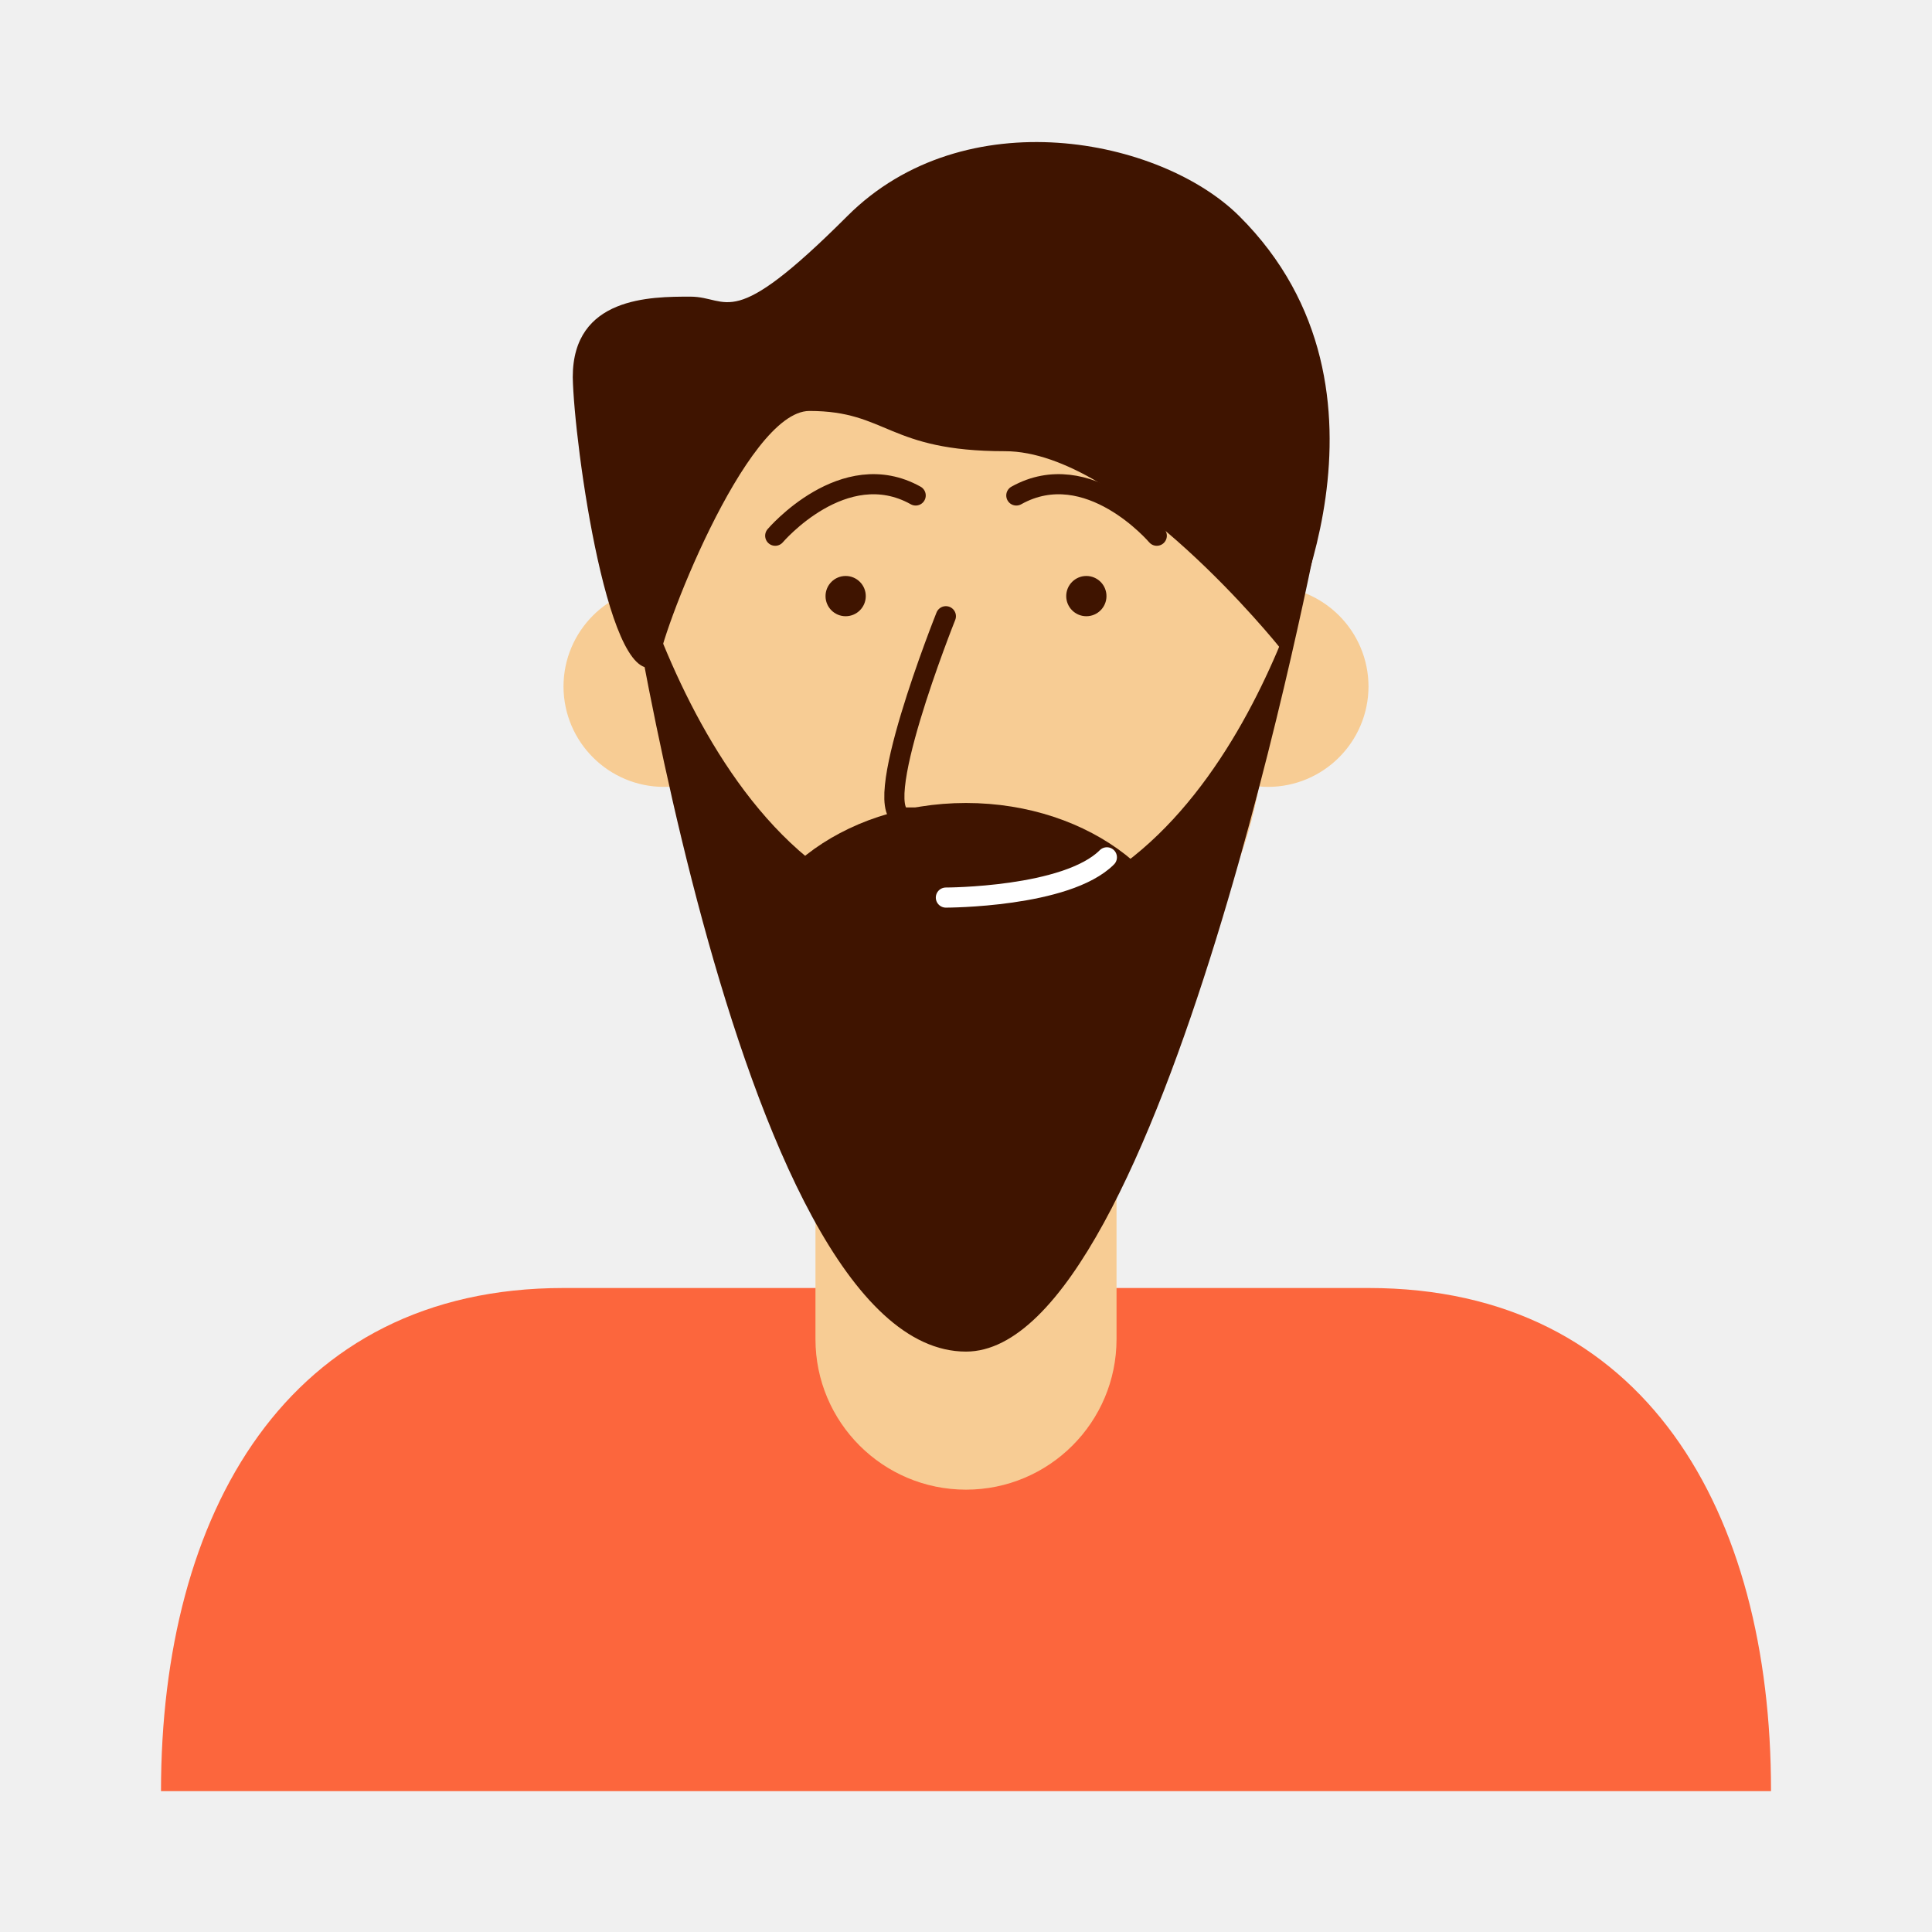
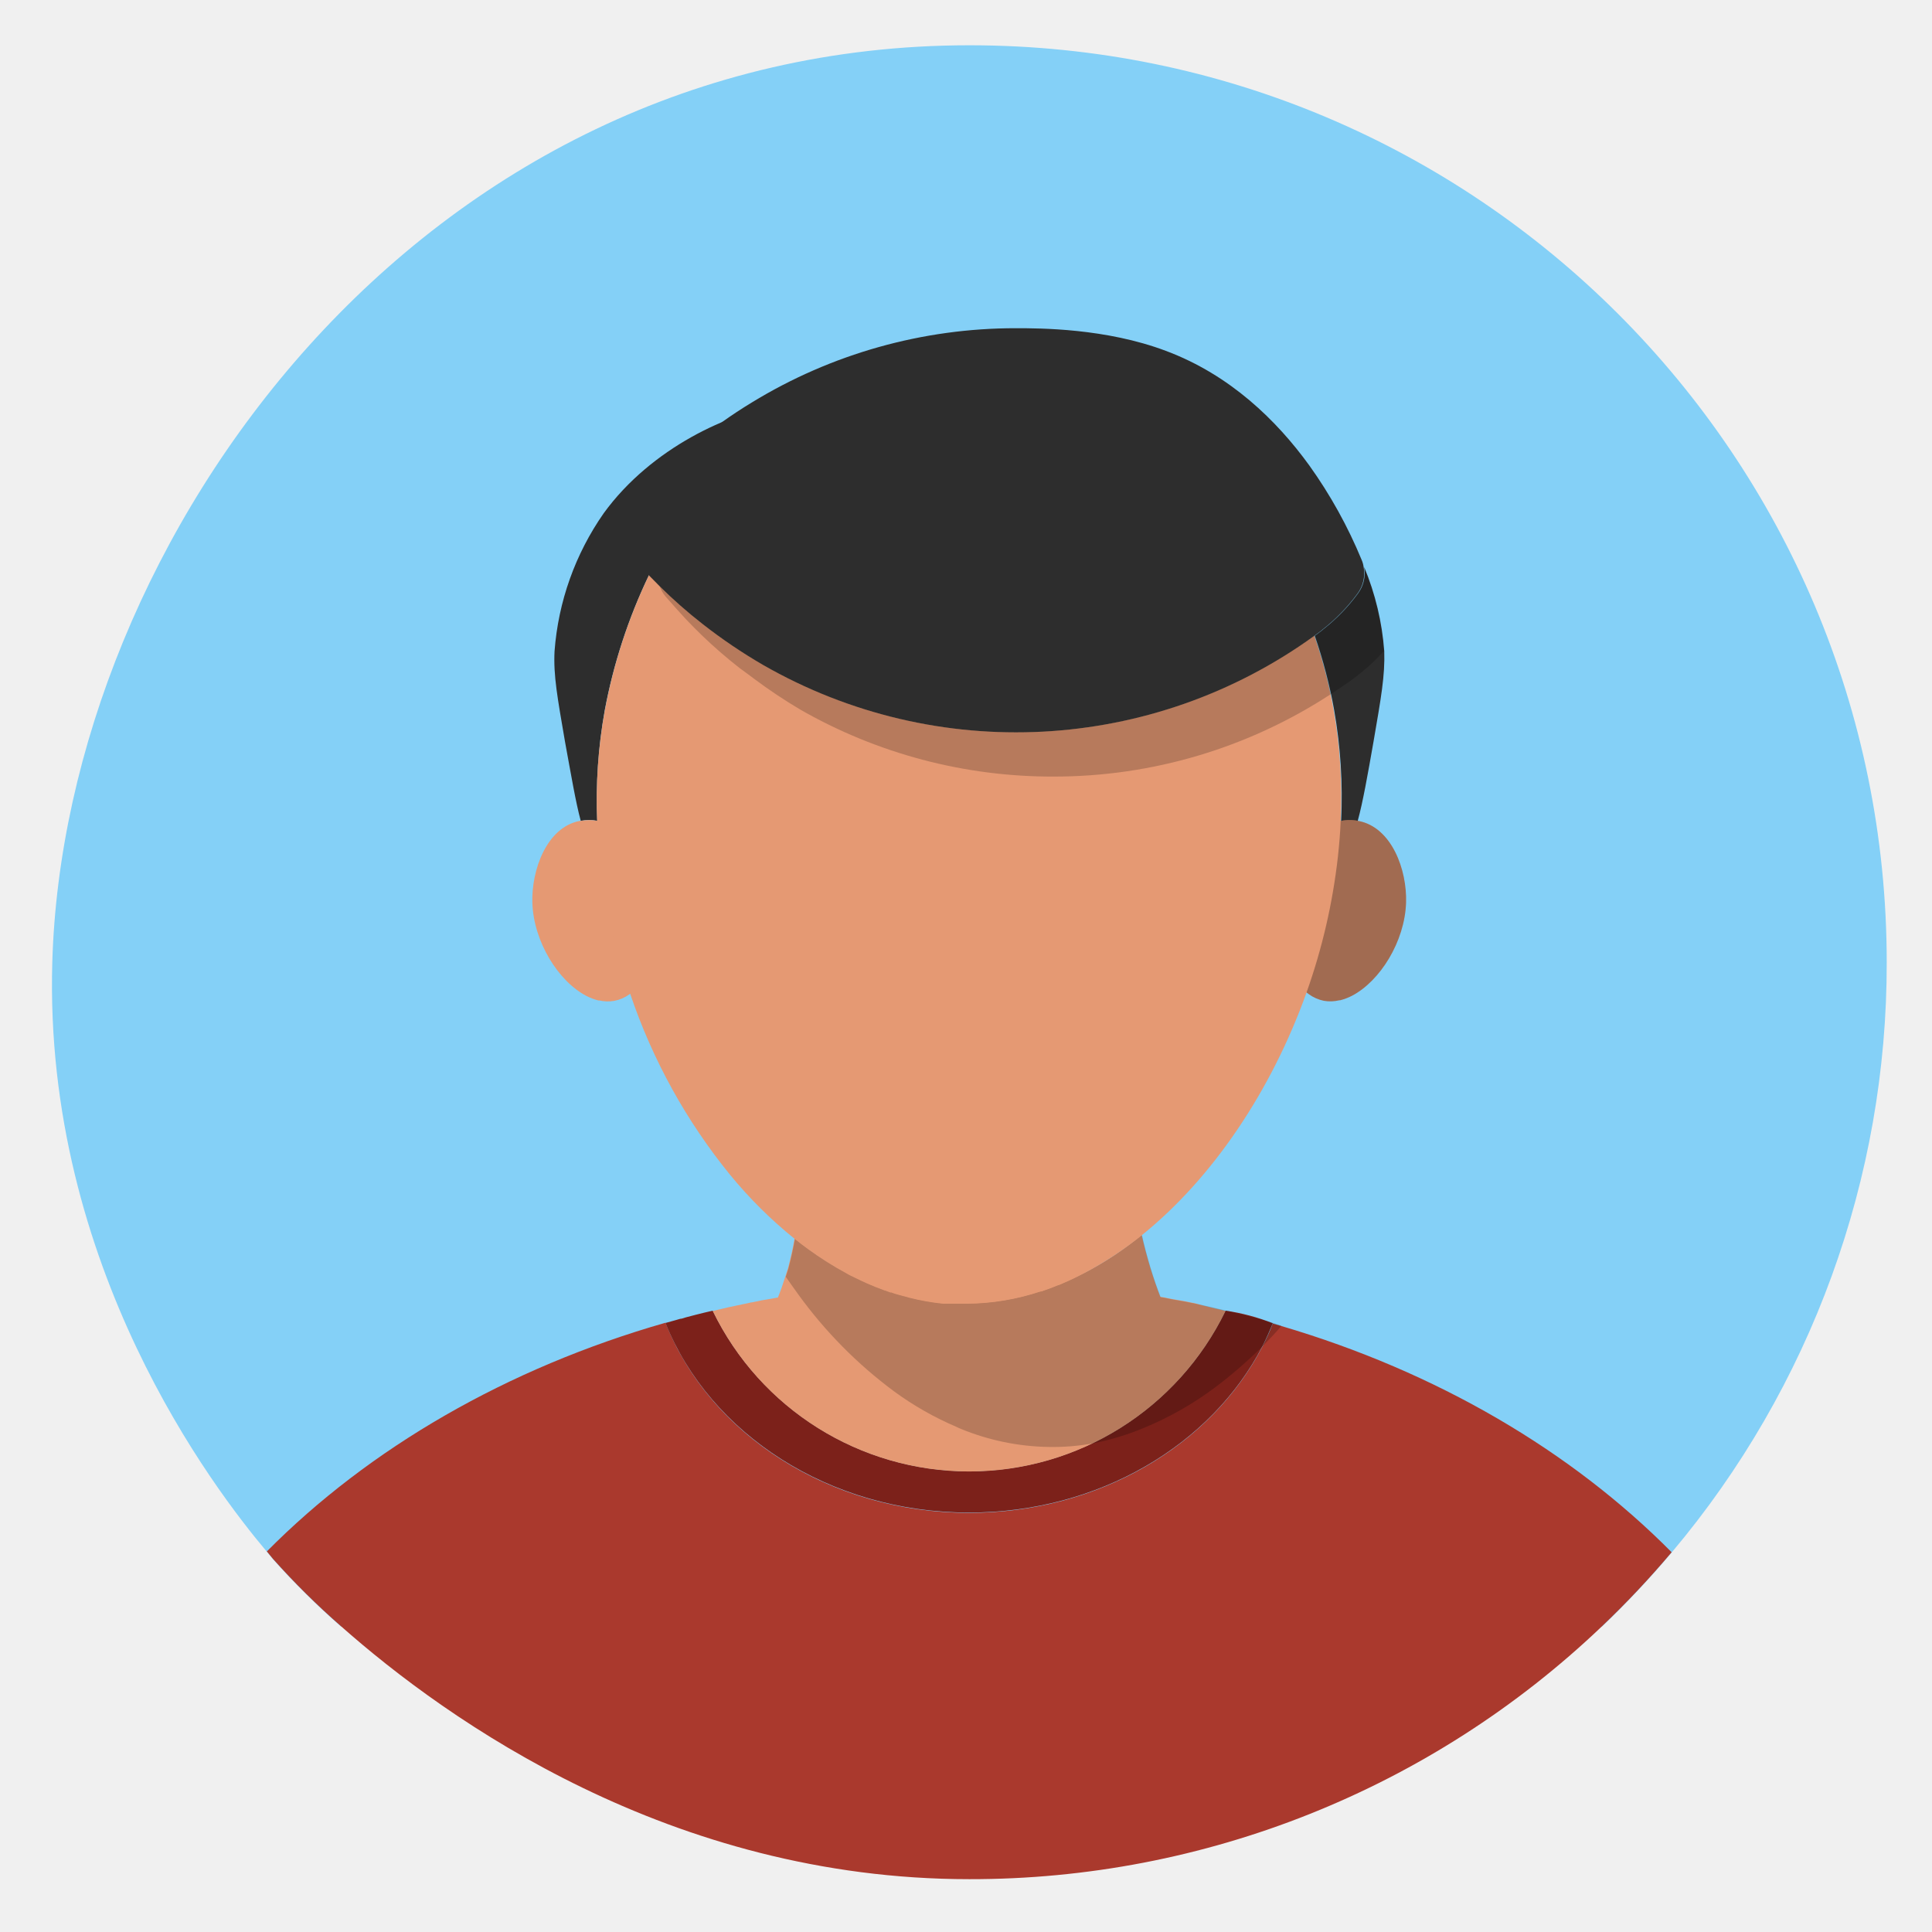
- <svg xmlns="http://www.w3.org/2000/svg" width="800px" height="800px" viewBox="0 0 48 48">
+ <svg xmlns="http://www.w3.org/2000/svg" width="800px" height="800px" viewBox="0 0 256 256" data-name="Layer 1" id="Layer_1">
  <defs>
-     <style>.cls-1{fill:#fc663d;}.cls-2{fill:#f7cc94;}.cls-3{fill:#f4b392;}.cls-4{fill:#3f1400;}.cls-5,.cls-6{fill:none;stroke-linecap:round;stroke-linejoin:round;stroke-width:0.5px;}.cls-5{stroke:#3f1400;}.cls-6{stroke:#ffffff;}</style>
+     <style>.cls-1{fill:#84d0f7;}.cls-2{fill:#aa392d;}.cls-3{fill:#7c211a;}.cls-4{fill:#e59973;}.cls-5{fill:#2d2d2d;}.cls-6{opacity:0.2;}.cls-7{opacity:0.3;}</style>
  </defs>
-   <g id="complite">
-     <path class="cls-1" d="M44,44.5H4C4,37.61,7.13,32,14,32H34c6.89,0,10,5.58,10,12.47Z" />
-     <path class="cls-2" d="M27.74,22.05V33.27a3.74,3.74,0,1,1-7.48,0V22.05Z" />
-     <path class="cls-3" d="M31.41,18.3a10.33,10.33,0,0,1-3.67,7.39v2.49a5.86,5.86,0,0,1-7.48,0V25.69a10.33,10.33,0,0,1-3.67-7.39C17,13.39,20.18,9.57,24,9.57S31,13.39,31.41,18.3Z" />
-     <path class="cls-2" d="M31.48,17.06a10,10,0,0,1-.07,1.24,10.33,10.33,0,0,1-3.67,7.39,5.86,5.86,0,0,1-7.48,0,10.33,10.33,0,0,1-3.67-7.39,10,10,0,0,1-.07-1.24c0-5.52,3.34-10,7.48-10S31.48,11.54,31.48,17.06Z" />
-     <path class="cls-2" d="M34,17.06a2.5,2.5,0,0,1-2.5,2.49c-1.37,0,0-1.12,0-2.49s-1.37-2.5,0-2.5A2.5,2.5,0,0,1,34,17.06Z" />
-     <path class="cls-2" d="M14,17.06a2.5,2.5,0,0,0,2.5,2.49c1.37,0,0-1.12,0-2.49s1.37-2.5,0-2.5A2.5,2.5,0,0,0,14,17.06Z" />
-     <circle class="cls-4" cx="21.01" cy="14.81" r="0.5" />
-     <circle class="cls-4" cx="26.99" cy="14.81" r="0.5" />
-     <path class="cls-5" d="M19.26,13.31s1.7-2,3.49-1" />
-     <path class="cls-5" d="M28.74,13.31s-1.7-2-3.49-1" />
-     <path class="cls-5" d="M23.5,15.31s-2,5-1,5h1" />
-     <path class="cls-4" d="M16.36,16.5c0-.59,2.16-6.29,3.75-6.29,1.94,0,1.94,1,4.86,1s6.82,4.87,6.82,4.87,3.38-6.35-1-10.71c-1.95-1.94-6.82-2.92-9.74,0s-2.92,2-3.9,2-2.92,0-2.92,2C14.26,11,15.14,17.43,16.36,16.5Z" />
-     <path class="cls-4" d="M32.76,13.13S28.87,33.58,24,33.58c-5.82,0-8.73-21.42-8.73-21.42S17.39,22.79,24,22.79,32.76,13.13,32.76,13.13Z" />
-     <ellipse class="cls-4" cx="24" cy="24.33" rx="5.6" ry="4.38" />
-     <path class="cls-6" d="M23.5,22.3s3,0,4-1" />
+   <g data-name="Male 1" id="Male_1">
+     <path class="cls-1" d="M250,127.52a121,121,0,0,1-28.46,78.15,125,125,0,0,1-9.26,9.85H45.18a101.45,101.45,0,0,1-9-8.91l-.82-1c-7-8.31-29.6-37.79-28.43-78.12C8.54,71.65,55.51,6,128.44,6A121.52,121.52,0,0,1,250,127.52Z" id="Wallpaper" />
+     <path class="cls-2" d="M221.5,205.68a122.89,122.89,0,0,1-9.26,9.84A121.16,121.16,0,0,1,128.43,249c-39.52,0-69.1-21-83.25-33.52a102.17,102.17,0,0,1-9-8.91l-.82-1c13.55-13.67,31.8-24.28,52.82-30.3C94,190,109.86,200.46,128.41,200.46c17.24,0,32.1-9,38.85-22,.51-1,1-2,1.39-3.08l1.15.33C190.34,181.76,208.19,192.24,221.5,205.68Z" id="Sweater" />
+     <path class="cls-3" d="M168.65,175.34c-.42,1-.88,2.06-1.39,3.08-6.75,13-21.61,22-38.85,22-18.55,0-34.37-10.48-40.23-25.12l1.33-.37.62-.18c.22,0,.47-.11.71-.18l.22-.06s1.75-.47,3.38-.84a37.76,37.76,0,0,0,67.95,0A27.41,27.41,0,0,1,168.65,175.34Z" id="Neckband" />
+     <path class="cls-4" d="M162.39,173.71a37.77,37.77,0,0,1-67.95,0c1.35-.33,2.7-.64,4.07-.91.33-.07.69-.13,1-.22.18,0,.35-.07.51-.09s.57-.11.86-.18l1.19-.2.91-.17h.09c.35-.86.68-1.79,1-2.81.11-.33.22-.71.34-1.06.39-1.46.68-2.83.88-4a41.79,41.79,0,0,0,6.88,4.58c.17.09.35.18.53.29s.42.2.64.31.49.22.73.35.31.13.44.2l.38.18.46.19.44.18c.07,0,.14.07.2.09l.53.2c.2.09.45.18.67.26h.06c.22.09.44.18.71.27l.16,0c.17.07.35.11.5.18s.51.16.78.22c.11,0,.22.07.35.09l.71.2a37.61,37.61,0,0,0,4.51.8l.46,0,.34,0c.19,0,.42,0,.62,0l.55,0c.22,0,.42,0,.64,0h.55a30.32,30.32,0,0,0,9.69-1.61.06.06,0,0,0,.06,0,1.27,1.27,0,0,0,.36-.11c.79-.26,1.5-.55,2.12-.79l.84-.36.22-.09a38.2,38.2,0,0,0,9.84-6.1c.31,1.37.69,2.83,1.15,4.36.42,1.37.86,2.65,1.33,3.87.35.06.73.11,1.08.2s.73.13,1.08.2l1.09.19.79.16.56.11C159.7,173.09,161,173.38,162.39,173.71Z" id="Neck" />
+     <path class="cls-5" d="M103,53.81A65,65,0,0,0,86,76.19a72.1,72.1,0,0,0-5.86,17.87,67,67,0,0,0-1,14.7,5.75,5.75,0,0,0-2.19,0c-.67-2.48-1.26-6-2.08-10.46-1-5.84-1.55-8.76-1.39-12A36.69,36.69,0,0,1,80,68C86.35,59.25,96.88,54.63,103,53.81Z" id="Hairs" />
+     <path class="cls-5" d="M182,98.26c-.79,4.51-1.41,8-2.08,10.46-.7,2.7-1.48,4.27-2.58,4.8h0c.17-1.6.31-3.17.37-4.76a66.26,66.26,0,0,0-.93-14.7,65.25,65.25,0,0,0-2.56-9.82c.15-.11.26-.2.4-.29l.44-.33a1.15,1.15,0,0,0,.24-.2,24.22,24.22,0,0,0,4.62-4.75,4.5,4.5,0,0,0,.84-3.54,35.91,35.91,0,0,1,2.66,11.14v0C183.53,89.53,183,92.44,182,98.26Z" data-name="Hairs" id="Hairs-2" />
+     <path class="cls-6" d="M169.8,175.67c-.82,1-1.68,1.86-2.54,2.75a59.92,59.92,0,0,1-6.28,5.44,43.29,43.29,0,0,1-9.47,5.37,35.43,35.43,0,0,1-6.56,2,29.39,29.39,0,0,1-6,.5,31.93,31.93,0,0,1-11.59-2.38,6.22,6.22,0,0,1-.64-.29,41.24,41.24,0,0,1-8.27-4.71,59.14,59.14,0,0,1-12.65-12.8c-.57-.78-1.12-1.57-1.68-2.37.11-.33.22-.71.34-1.06.39-1.46.68-2.83.88-4,.57.47,1.19.93,1.79,1.37a45.47,45.47,0,0,0,5.09,3.21c.17.09.35.18.53.29s.42.2.64.31.49.22.73.35.31.13.44.2l.38.18.46.19.44.18c.07,0,.14.07.2.09l.53.2.67.26h.06l.71.27.16,0c.17.07.35.11.5.18s.51.16.78.22c.11,0,.22.07.35.09l.71.2a31.08,31.08,0,0,0,4.51.8l.46,0,.34,0c.19,0,.42,0,.62,0l.55,0c.22,0,.42,0,.64,0h.55a31.64,31.64,0,0,0,9.69-1.61.06.06,0,0,0,.06,0,1.27,1.27,0,0,0,.36-.11c.66-.22,1.3-.46,1.94-.73l.2-.06.82-.36.22-.09a45,45,0,0,0,8.23-4.86c.55-.4,1.08-.82,1.61-1.24.31,1.37.69,2.83,1.15,4.36.42,1.37.86,2.65,1.33,3.87.35.06.73.11,1.08.2s.73.13,1.08.2l1.09.19.79.16.56.11c1.35.29,2.69.58,4,.91,2.1.48,4.21,1,6.26,1.63Z" id="NeckShadow" />
+     <path class="cls-4" d="M186.31,119.59c-.16,5.18-3.46,10.42-7.16,12.35a7.55,7.55,0,0,1-1.57.6l-.11,0a5.08,5.08,0,0,1-2.05.07,5.15,5.15,0,0,1-2-.88l-.28-.21a7.26,7.26,0,0,1-1.12-1.1c-2.66-3.22-3.75-9.25-2-14.06a14.58,14.58,0,0,1,3.22-5,8.91,8.91,0,0,1,4.41-2.58,5.69,5.69,0,0,1,2.36,0C184.42,109.63,186.45,115.27,186.31,119.59Z" id="RightEar" />
+     <path class="cls-7" d="M186.31,119.59c-.16,5.18-3.46,10.42-7.16,12.35a7.55,7.55,0,0,1-1.57.6l-.11,0a5.08,5.08,0,0,1-2.05.07,5.15,5.15,0,0,1-2-.88l-.28-.21a7.26,7.26,0,0,1-1.12-1.1c-2.66-3.22-3.75-9.25-2-14.06a14.58,14.58,0,0,1,3.22-5,8.91,8.91,0,0,1,4.41-2.58,5.69,5.69,0,0,1,2.36,0C184.42,109.63,186.45,115.27,186.31,119.59Z" id="RightEarShadow" />
+     <path class="cls-4" d="M84.78,130.43a7.13,7.13,0,0,1-1.24,1.22s-.11.07-.15.11a5,5,0,0,1-2,.86,5,5,0,0,1-2-.06.19.19,0,0,1-.13,0,7.57,7.57,0,0,1-1.55-.59c-3.72-1.93-7-7.17-7.17-12.34-.13-4.34,1.88-10,6.28-10.86a.44.44,0,0,1,.16,0,5.75,5.75,0,0,1,2.19,0,8.67,8.67,0,0,1,4.42,2.59,8.5,8.5,0,0,1,.71.8,14.59,14.59,0,0,1,2.52,4.22C88.54,121.19,87.46,127.23,84.78,130.43Z" id="LeftEar" />
+     <path class="cls-4" d="M177.65,108.76c-.06,1.59-.2,3.16-.37,4.76a80.36,80.36,0,0,1-4.16,18c-4.65,13-12.45,24.61-21.85,32.17-.53.42-1.06.84-1.61,1.24a45,45,0,0,1-8.23,4.86l-.22.09-.82.36-.2.06c-.64.27-1.28.51-1.94.73a1.27,1.27,0,0,1-.36.11.06.06,0,0,1-.06,0,31.64,31.64,0,0,1-9.69,1.61h-.55c-.22,0-.42,0-.64,0l-.55,0c-.2,0-.43,0-.62,0l-.34,0-.46,0a31.08,31.08,0,0,1-4.51-.8l-.71-.2c-.13,0-.24-.07-.35-.09-.27-.06-.51-.15-.78-.22s-.33-.11-.5-.18l-.16,0-.71-.27h-.06l-.67-.26-.53-.2c-.06,0-.13-.07-.2-.09l-.44-.18-.46-.19-.38-.18c-.13-.07-.29-.13-.44-.2s-.51-.24-.73-.35-.44-.23-.64-.31-.36-.2-.53-.29a45.47,45.47,0,0,1-5.09-3.21c-.6-.44-1.22-.9-1.79-1.37a58.62,58.62,0,0,1-8.56-8.49,77,77,0,0,1-13.2-23.88c-.15-.35-.26-.73-.4-1.11a80.39,80.39,0,0,1-3.69-17c0-.37-.09-.77-.11-1.14-.09-1-.18-2-.22-3.08,0-.18,0-.33,0-.51a67,67,0,0,1,1-14.7A72.1,72.1,0,0,1,86,76.19a65,65,0,0,1,17-22.38l.93-.75a39.59,39.59,0,0,1,24.36-8.84c9.71,0,18.34,3.69,25.54,9.57A58.21,58.21,0,0,1,164,64.65a73.12,73.12,0,0,1,8.6,15.43c.57,1.37,1.08,2.77,1.55,4.16a65.25,65.25,0,0,1,2.56,9.82A66.26,66.26,0,0,1,177.65,108.76Z" id="Head" />
+     <path class="cls-6" d="M183.36,86.27v0a23.78,23.78,0,0,1-3.19,3c-.09.09-.51.4-1.06.82-.91.64-1.83,1.28-2.79,1.9A67,67,0,0,1,139.6,102.9,67.14,67.14,0,0,1,106,94,68.89,68.89,0,0,1,100,90c-.66-.48-1.31-1-2-1.48a64.15,64.15,0,0,1-4.93-4.27c-.73-.71-1.46-1.44-2.17-2.19-.92-1-1.83-2-2.69-3a4.43,4.43,0,0,1-.82-1.44,64.26,64.26,0,0,0,5.68,5v0a69.91,69.91,0,0,0,8,5.42,67.18,67.18,0,0,0,73.08-3.85c.15-.11.26-.2.4-.29l.44-.33a1.15,1.15,0,0,0,.24-.2,24.22,24.22,0,0,0,4.62-4.75,4.5,4.5,0,0,0,.84-3.54A35.91,35.91,0,0,1,183.36,86.27Z" id="HairsShadow" />
+     <path class="cls-5" d="M179.86,78.67a24.22,24.22,0,0,1-4.62,4.75,1.15,1.15,0,0,1-.24.2l-.44.33c-.14.09-.25.18-.4.29a67.4,67.4,0,0,1-73.08,3.85,69.91,69.91,0,0,1-8-5.42v0a64.26,64.26,0,0,1-5.68-5c-.49-.49-1-1-1.44-1.46-.93-1-1.81-1.94-2.67-3a4.59,4.59,0,0,1,0-5.89A67.46,67.46,0,0,1,95.7,55.91q1.89-1.35,3.92-2.58a66.91,66.91,0,0,1,35-9.84c3.17,0,11.9,0,19.86,3,8.54,3.19,14.71,9.25,19,15.17a62.24,62.24,0,0,1,6.95,12.54,3.53,3.53,0,0,1,.26.95A4.5,4.5,0,0,1,179.86,78.67Z" data-name="Hairs" id="Hairs-3" />
  </g>
</svg>
